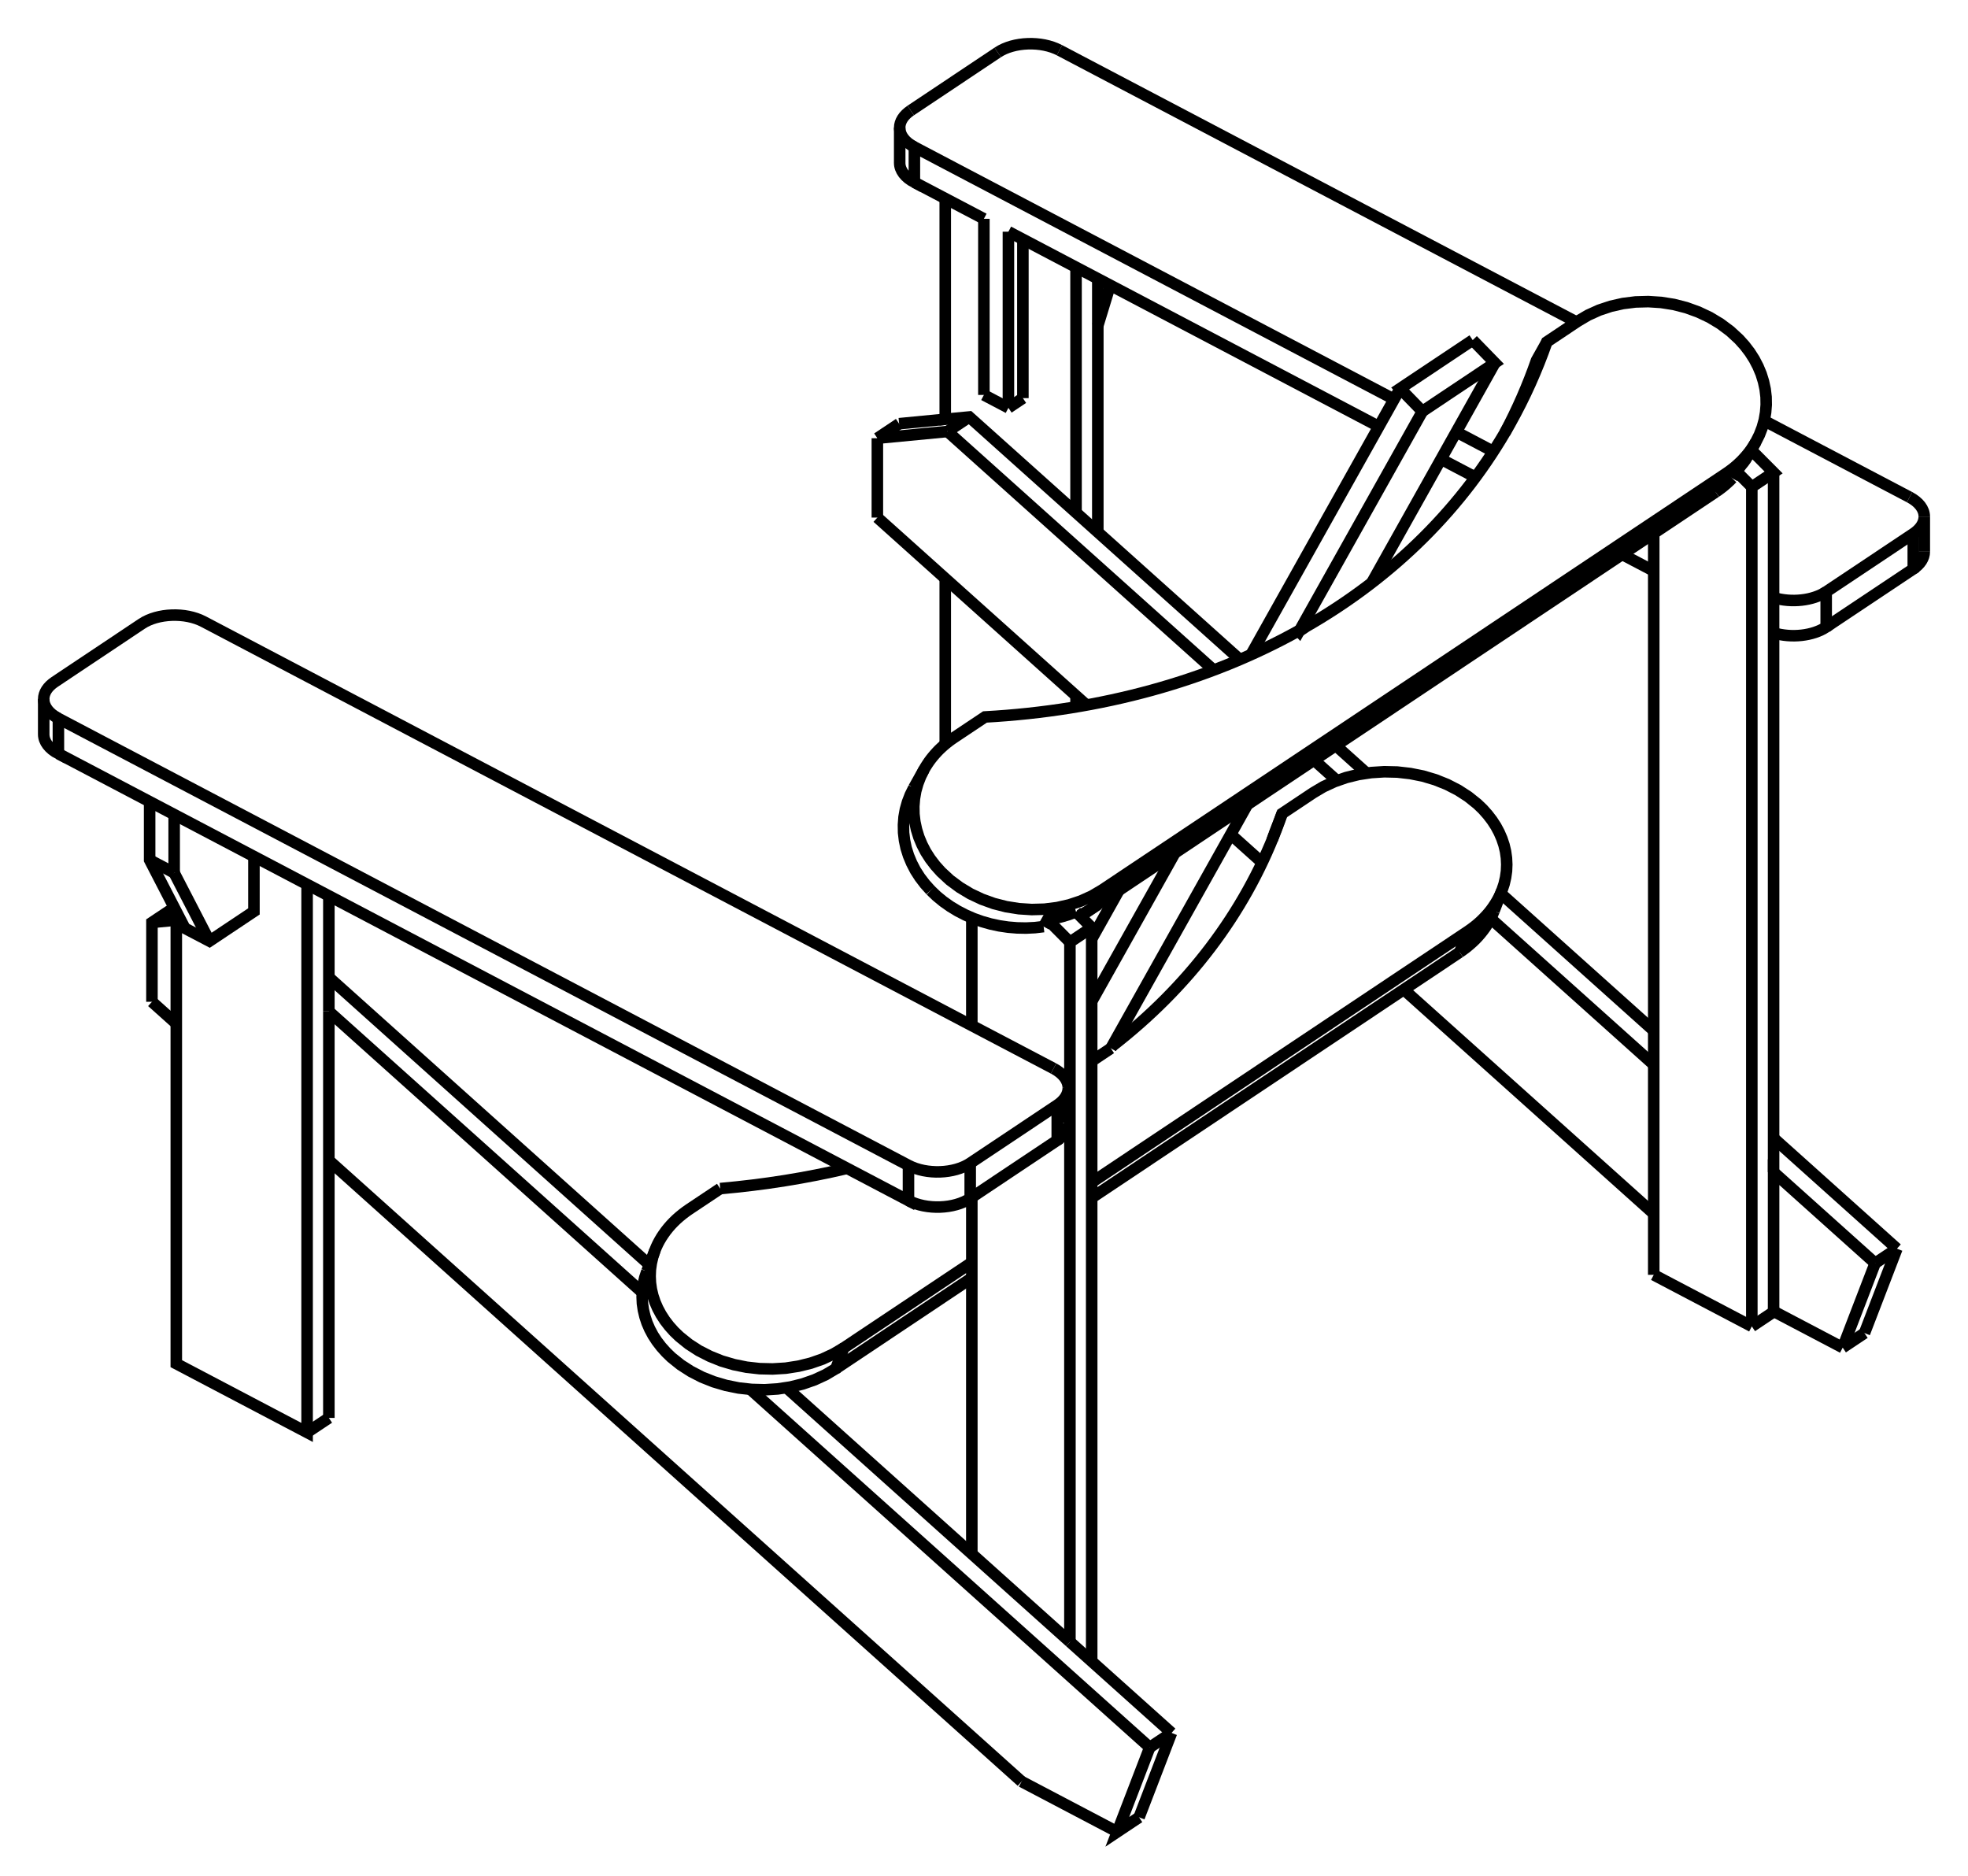
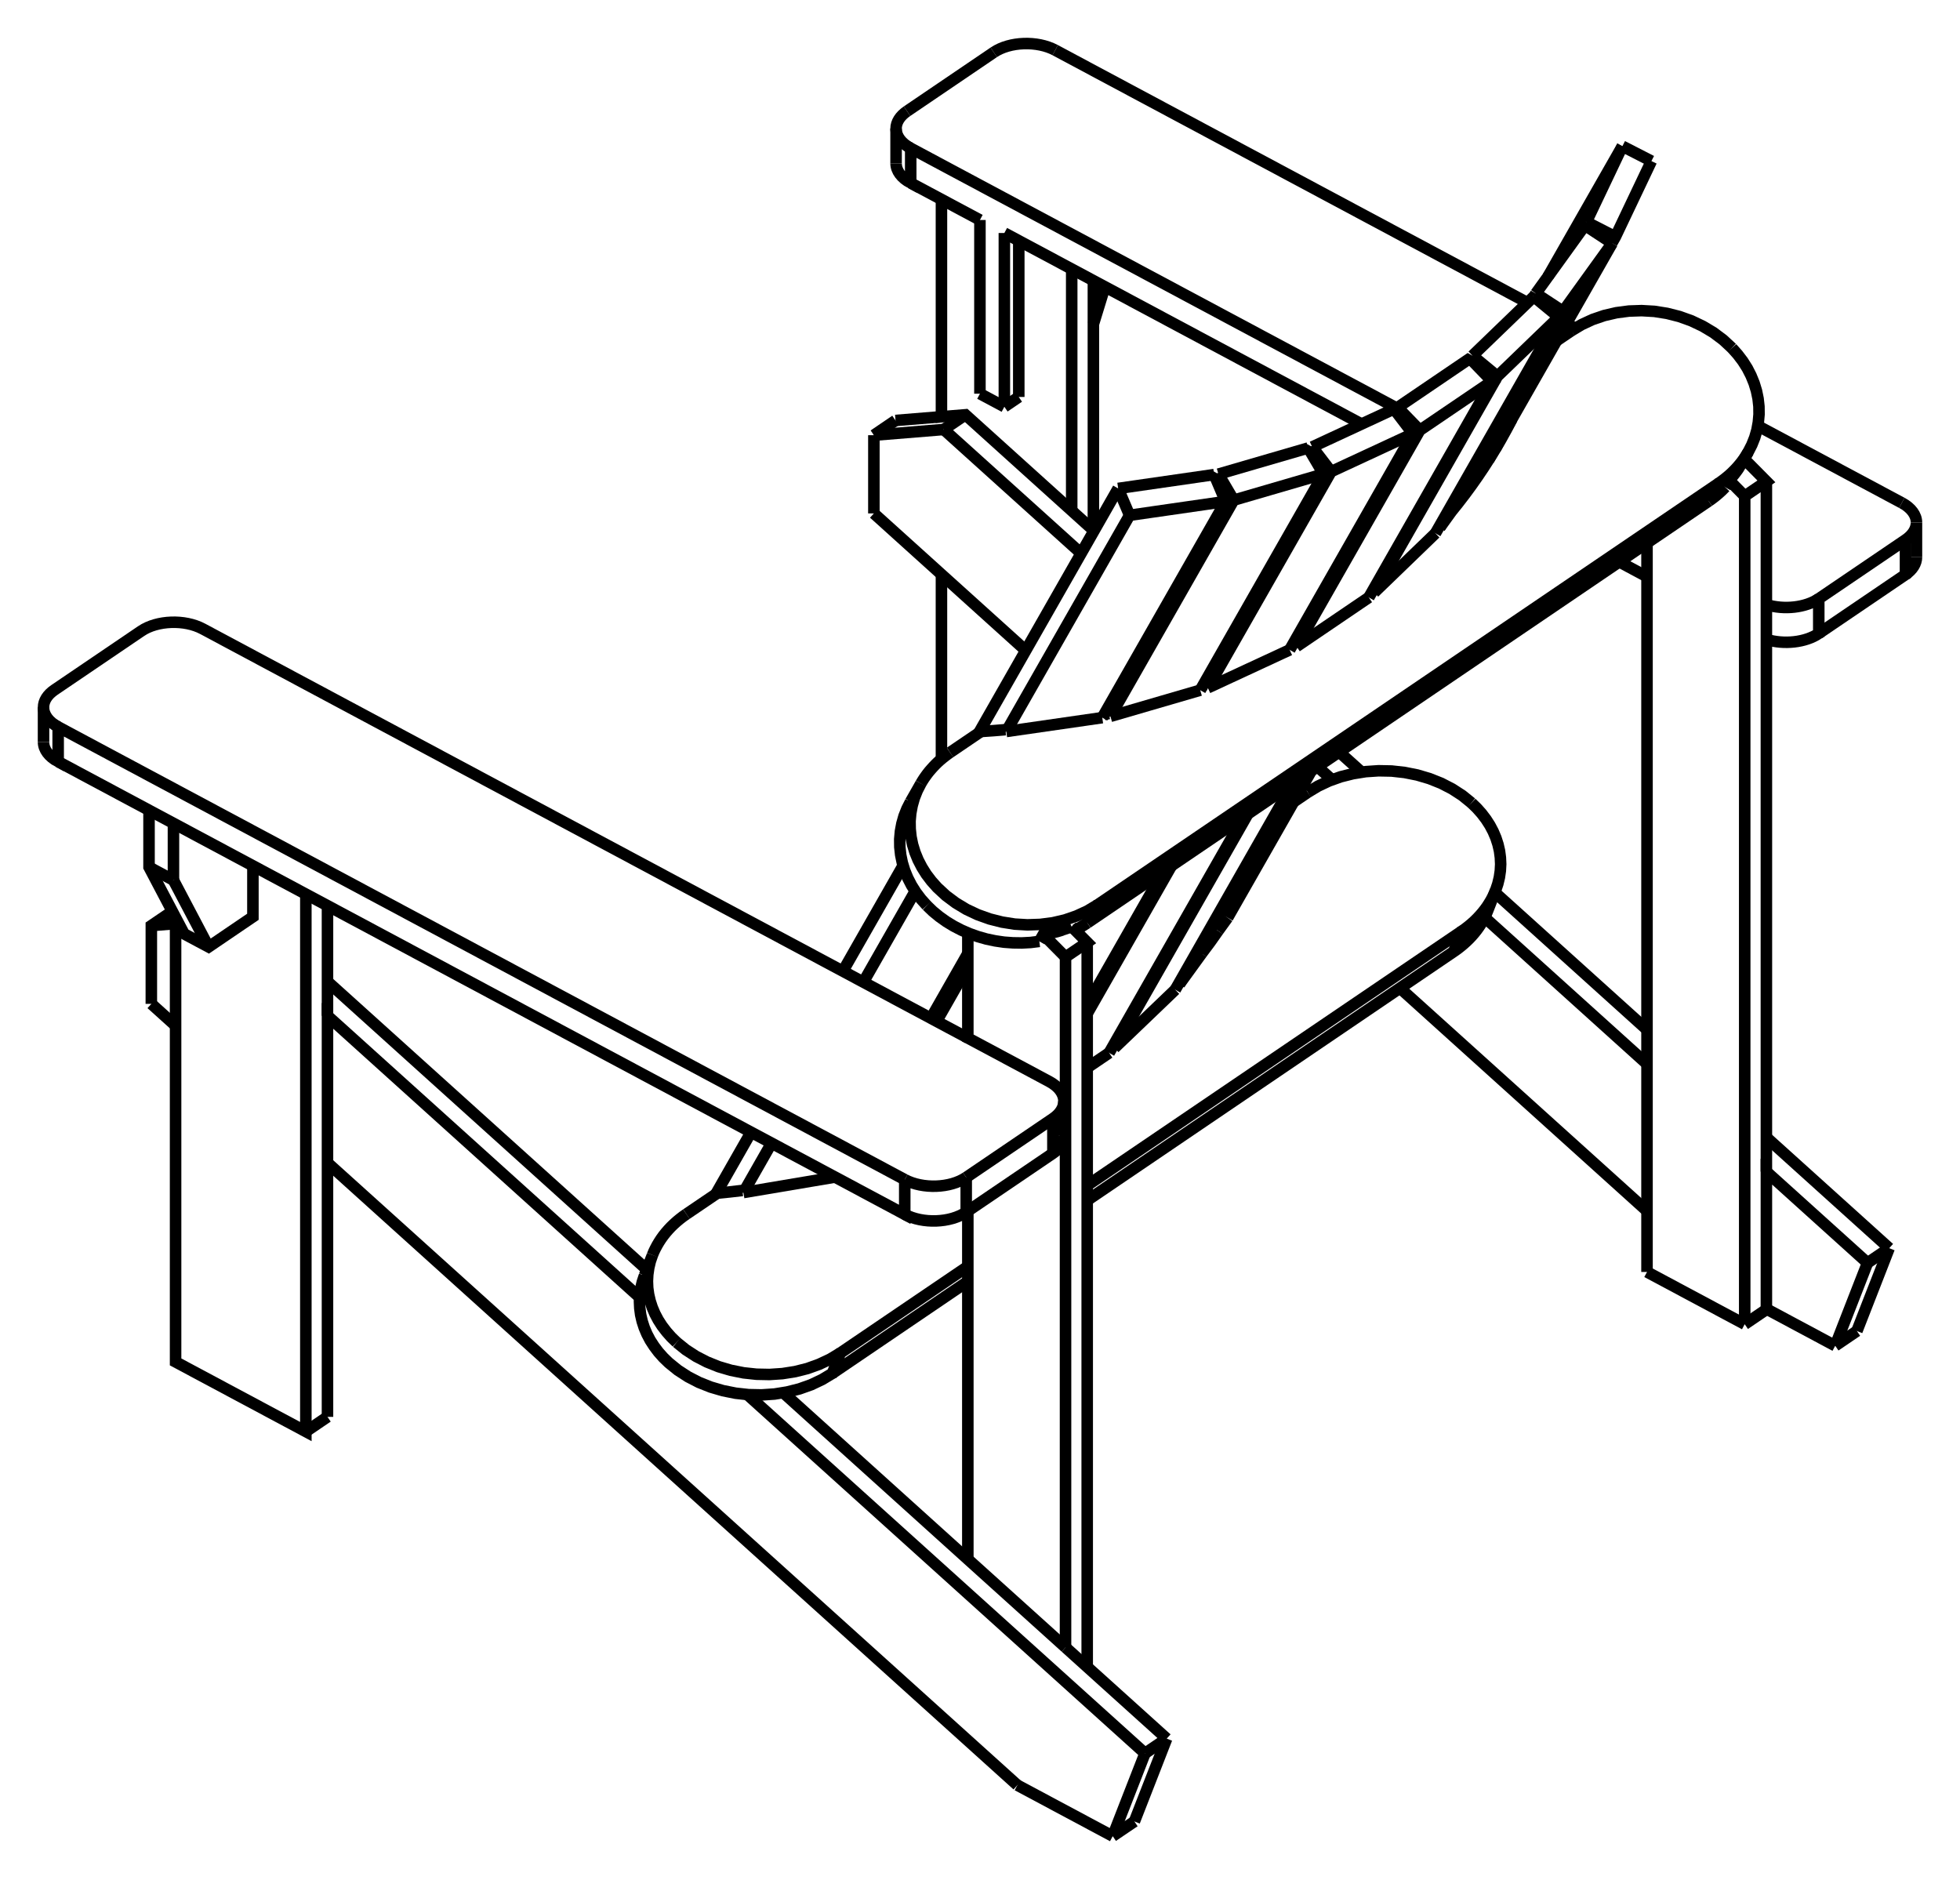
- <svg xmlns="http://www.w3.org/2000/svg" version="1.1" viewBox="-23.484 -16.868 45.019 42.903" fill="none" stroke="black" stroke-width="0.6%" vector-effect="non-scaling-stroke">
-   <path d="M 1.489 6.04 L 3.393 2.643" />
-   <path d="M 6.225 -2.44 L 6.235 -2.429 L 9.054 -7.458 L 8.545 -7.981 L 10.205 -9.088" />
-   <path d="M 1.489 4.61 L 2.113 3.497" />
-   <path d="M 5.133 -1.893 L 8.545 -7.981" />
-   <path d="M 1.564 7.354 L 1.927 7.112" />
-   <path d="M 10.713 -8.566 L 7.894 -3.536" />
-   <path d="M 5.052 1.535 L 1.927 7.112" />
-   <path d="M 9.054 -7.458 L 10.713 -8.566 L 10.205 -9.088" />
-   <path d="M 6.235 -2.429 L 6.397 -2.537 A 20 15.257 209.267 0 0 11.059 -7.175 A 20 15.257 209.267 0 0 11.902 -9.048 L 12.61 -9.521 L 12.844 -9.659 L 13.096 -9.773 L 13.363 -9.862 L 13.642 -9.925 L 13.93 -9.961 L 14.222 -9.969 L 14.515 -9.95 L 14.805 -9.904 L 15.09 -9.831 L 15.364 -9.732 L 15.625 -9.609 L 15.869 -9.462 L 16.094 -9.294 L 16.296 -9.108 L 16.427 -8.962 L 16.544 -8.809 L 16.646 -8.649 L 16.732 -8.484 L 16.803 -8.314 L 16.857 -8.14 L 16.895 -7.964 L 16.916 -7.787 L 16.919 -7.609 L 16.905 -7.433 L 16.875 -7.259 L 16.827 -7.088 L 16.763 -6.922 L 16.683 -6.762 L 16.648 -6.702 L 16.61 -6.643 L 16.571 -6.585 L 16.529 -6.528 L 16.485 -6.473 L 16.439 -6.419 L 16.391 -6.366 L 16.341 -6.314 L 16.288 -6.264 L 16.234 -6.215 L 16.178 -6.168 L 16.12 -6.123 L 16.061 -6.079 L 16 -6.037 L 1.729 3.489 L 1.495 3.627 L 1.243 3.741 L 0.976 3.83 L 0.697 3.893 L 0.409 3.929 L 0.117 3.937 L -0.176 3.918 L -0.466 3.872 L -0.751 3.799 L -1.025 3.7 L -1.286 3.577 L -1.53 3.43 L -1.755 3.263 L -1.957 3.076 L -2.088 2.93 L -2.205 2.777 L -2.307 2.618 L -2.393 2.452 L -2.464 2.282 L -2.518 2.108 L -2.556 1.932 L -2.577 1.755 L -2.58 1.577 L -2.566 1.401 L -2.536 1.227 L -2.488 1.057 L -2.424 0.891 L -2.344 0.73 L -2.309 0.67 L -2.271 0.611 L -2.232 0.553 L -2.19 0.496 L -2.146 0.441 L -2.1 0.387 L -2.052 0.334 L -2.002 0.282 L -1.949 0.232 L -1.895 0.183 L -1.839 0.136 L -1.782 0.091 L -1.722 0.047 L -1.661 0.005 L -0.952 -0.468 A 20 15.257 209.267 0 0 6.225 -2.44" />
-   <path d="M -7.009 10.32 A 20 14.684 201.017 0 0 -4.104 9.857" />
-   <path d="M 1.489 7.408 A 20 14.684 201.017 0 0 1.564 7.354" />
-   <path d="M 1.954 7.064 A 20 14.684 201.017 0 0 5.712 2.107 A 20 14.684 201.017 0 0 5.845 1.741 L 6.554 1.268 L 6.788 1.129 L 7.041 1.012 L 7.31 0.918 L 7.593 0.848 L 7.884 0.804 L 8.181 0.785 L 8.479 0.792 L 8.776 0.826 L 9.067 0.884 L 9.349 0.968 L 9.617 1.075 L 9.87 1.205 L 10.102 1.355 L 10.313 1.524 L 10.436 1.642 L 10.547 1.767 L 10.647 1.897 L 10.735 2.032 L 10.81 2.172 L 10.872 2.315 L 10.921 2.461 L 10.956 2.608 L 10.977 2.758 L 10.984 2.907 L 10.978 3.057 L 10.957 3.205 L 10.923 3.352 L 10.875 3.496 L 10.843 3.574 L 10.807 3.65 L 10.767 3.725 L 10.723 3.799 L 10.675 3.872 L 10.624 3.943 L 10.569 4.012 L 10.51 4.079 L 10.448 4.144 L 10.383 4.208 L 10.314 4.269 L 10.242 4.328 L 10.167 4.384 L 10.09 4.438 L 1.489 10.179" />
-   <path d="M 5.662 2.216 L 5.845 1.741" />
-   <path d="M 5.618 2.344 A 20 14.684 201.017 0 0 5.662 2.216" />
-   <path d="M -4.182 13.964 L -4.416 14.102 L -4.669 14.22 L -4.939 14.314 L -5.221 14.383 L -5.512 14.428 L -5.809 14.446 L -6.107 14.439 L -6.404 14.406 L -6.695 14.347 L -6.977 14.264 L -7.245 14.156 L -7.498 14.027 L -7.73 13.877 L -7.941 13.707 L -8.064 13.589 L -8.175 13.465 L -8.275 13.335 L -8.363 13.199 L -8.438 13.06 L -8.5 12.917 L -8.549 12.771 L -8.584 12.623 L -8.605 12.474 L -8.612 12.324 L -8.606 12.174 L -8.585 12.026 L -8.551 11.88 L -8.503 11.736 L -8.471 11.658 L -8.435 11.581 L -8.395 11.506 L -8.351 11.432 L -8.303 11.36 L -8.252 11.289 L -8.197 11.22 L -8.138 11.152 L -8.076 11.087 L -8.011 11.024 L -7.942 10.963 L -7.87 10.904 L -7.795 10.847 L -7.718 10.793 L -7.009 10.32" />
-   <path d="M -1.253 12.009 L -4.182 13.964 L -4.364 14.439 L -4.598 14.578 L -4.852 14.695 L -5.121 14.789 L -5.403 14.859 L -5.695 14.903 L -5.992 14.922 L -6.29 14.914 L -6.587 14.881 L -6.878 14.822 L -7.159 14.739 L -7.428 14.632 L -7.68 14.502 L -7.913 14.352 L -8.124 14.183 L -8.246 14.065 L -8.358 13.94 L -8.458 13.81 L -8.546 13.675 L -8.621 13.535 L -8.683 13.392 L -8.731 13.246 L -8.766 13.098 L -8.788 12.949 L -8.795 12.799 L -8.789 12.65 L -8.768 12.501 L -8.734 12.355 L -8.686 12.211" />
-   <path d="M 15.763 -5.614 L 1.491 3.912 L 1.473 3.924 L 1.453 3.937 L 1.434 3.949 L 1.415 3.961 L 1.395 3.973 L 1.375 3.985 L 1.356 3.996 L 1.335 4.008 L 1.315 4.019 L 1.295 4.03 L 1.275 4.041 L 1.254 4.052 L 1.233 4.062 L 1.213 4.073" />
-   <path d="M 16.14 -5.929 L 16.116 -5.904 L 16.092 -5.879 L 16.066 -5.855 L 16.041 -5.832 L 16.015 -5.808 L 15.989 -5.785 L 15.962 -5.762 L 15.935 -5.74 L 15.907 -5.718 L 15.879 -5.696 L 15.85 -5.675 L 15.822 -5.654 L 15.792 -5.634 L 15.763 -5.614" />
-   <path d="M 10.939 -6.965 A 20 15.257 209.267 0 0 11.665 -8.625 L 11.902 -9.048" />
-   <path d="M -2.194 3.499 L -2.325 3.353 L -2.442 3.2 L -2.544 3.041 L -2.63 2.875 L -2.701 2.705 L -2.756 2.531 L -2.793 2.355 L -2.814 2.178 L -2.817 2 L -2.804 1.824 L -2.773 1.65 L -2.725 1.48 L -2.661 1.314 L -2.581 1.153" />
-   <path d="M 0.39 4.327 L 0.19 4.351 L -0.014 4.361 L -0.218 4.357 L -0.422 4.34 L -0.625 4.31 L -0.825 4.267 L -1.022 4.211 L -1.213 4.143 L -1.398 4.062 L -1.576 3.97 L -1.746 3.867 L -1.906 3.754 L -2.056 3.631 L -2.194 3.499" />
-   <path d="M 9.907 4.914 L 1.489 10.532" />
-   <path d="M -1.253 12.362 L -4.364 14.439" />
-   <path d="M 10.692 3.971 L 10.66 4.049 L 10.624 4.125 L 10.584 4.201 L 10.54 4.275 L 10.493 4.347 L 10.441 4.418 L 10.386 4.487 L 10.328 4.554 L 10.266 4.62 L 10.2 4.683 L 10.131 4.744 L 10.06 4.803 L 9.985 4.859 L 9.907 4.914" />
-   <path d="M 16.14 -5.929 L 16.231 -6.09 C 16.26 -6.12 16.29 -6.15 16.317 -6.185 C 16.34 -6.22 16.37 -6.25 16.397 -6.285 C 16.42 -6.32 16.45 -6.35 16.469 -6.39 C 16.49 -6.43 16.51 -6.46 16.535 -6.498" />
-   <path d="M 16.49 -6.423 L 16.576 -6.575" />
-   <path d="M 16.59 13.472 L 16.59 -5.729 L 17.088 -6.061 L 16.577 -6.574" />
-   <path d="M 14.346 12.293 L 16.59 13.472" />
-   <path d="M 14.346 -4.668 L 14.346 12.293" />
-   <path d="M 16.59 -5.729 L 16.231 -6.09" />
-   <path d="M 17.088 9.944 L 17.088 -6.061" />
-   <path d="M 0.39 4.327 L 0.479 4.168 C 0.53 4.16 0.57 4.15 0.62 4.143 C 0.67 4.13 0.71 4.12 0.758 4.112 C 0.8 4.1 0.85 4.09 0.892 4.074 C 0.94 4.06 0.98 4.05 1.022 4.031 C 1.06 4.02 1.09 4 1.13 3.989" />
-   <path d="M -1.253 18.676 L -1.253 10.52" />
-   <path d="M 0.617 7.573 L -1.253 6.591 L -18.829 -2.649 A 1 0.592 180 0 0 -20.241 -2.599 L -22.232 -1.27 A 1 0.592 180 0 0 -22.484 -0.877 L -22.484 -0.071 A 1 0.592 180 0 0 -22.148 0.372 L -22.148 -0.434 L -2.702 9.789 A 1 0.592 180 0 0 -1.29 9.739 L 0.701 8.41 A 1 0.592 180 0 0 0.953 8.017 L 0.953 8.822" />
-   <path d="M -1.253 6.591 L -1.253 4.127" />
-   <path d="M 0.991 4.683 L 0.479 4.168" />
-   <path d="M 0.991 20.688 L 0.991 4.683 L 1.489 4.35 L 1.13 3.989" />
-   <path d="M 0.991 20.688 L -1.253 18.676 L -5.492 14.875" />
-   <path d="M 1.489 21.134 L 1.489 4.35" />
-   <path d="M 17.088 13.14 L 17.088 13.127 L 17.088 9.944 L 19.411 12.027" />
-   <path d="M 17.088 13.14 L 16.59 13.472" />
-   <path d="M -1.808 -6.998 L 4.279 -1.54" />
-   <path d="M 6.575 0.519 L 7.1 0.989" />
-   <path d="M 10.616 4.142 L 14.346 7.486" />
-   <path d="M 14.346 10.894 L 8.628 5.767" />
-   <path d="M 5.388 2.863 L 4.669 2.218" />
-   <path d="M 1.37 -0.74 L -3.414 -5.029" />
-   <path d="M -3.414 -6.844 L -3.414 -5.029" />
-   <path d="M -1.808 -6.998 L -3.414 -6.844" />
-   <path d="M 19.909 11.695 L 19.411 12.027" />
-   <path d="M -1.311 -7.33 L -1.808 -6.998" />
-   <path d="M 19.909 11.695 L 17.088 9.165" />
-   <path d="M 14.346 6.707 L 10.847 3.57" />
-   <path d="M 7.776 0.817 L 7.073 0.186" />
-   <path d="M 4.879 -1.781 L 1.131 -5.142 L -1.311 -7.33 L -1.861 -7.278 L -1.861 -12.327" />
-   <path d="M -1.29 10.544 L 0.701 9.215 L 0.701 8.41" />
-   <path d="M -2.702 10.594 A 1 0.592 180 0 0 -1.29 10.544 L -1.29 9.739" />
-   <path d="M 0.701 9.215 A 1 0.592 180 0 0 0.953 8.822" />
-   <path d="M -22.148 0.372 L -2.702 10.594 L -2.702 9.789" />
-   <path d="M 0.953 8.017 A 1 0.592 180 0 0 0.617 7.573" />
-   <path d="M -22.484 -0.877 A 1 0.592 180 0 0 -22.148 -0.434" />
-   <path d="M 3.315 22.771 L 2.817 23.103" />
-   <path d="M -15.961 6.267 L -8.792 12.695" />
-   <path d="M -6.319 14.912 L 2.817 23.103" />
-   <path d="M 3.315 22.771 L 0.991 20.688" />
-   <path d="M -8.629 12.063 L -15.961 5.488" />
-   <path d="M -19.495 3.898 L -19.51 3.9 L -20.008 4.232 L -20.008 6.047" />
-   <path d="M 18.669 13.958 L 19.411 12.027" />
-   <path d="M 18.669 13.958 L 17.088 13.127" />
-   <path d="M -2.916 -7.176 L -3.414 -6.844" />
-   <path d="M -1.861 -7.278 L -2.916 -7.176" />
-   <path d="M 19.167 13.626 L 18.669 13.958" />
-   <path d="M 19.167 13.626 L 19.909 11.695" />
-   <path d="M -0.085 -11.393 L -0.085 -7.761" />
-   <path d="M 1.131 -10.754 L 1.131 -5.142" />
-   <path d="M -15.961 6.267 L -15.961 3.624" />
-   <path d="M -19.451 3.983 L -19.451 14.325 L -16.459 15.898 L -16.459 3.362" />
-   <path d="M -17.675 2.723 L -17.675 3.98 L -18.693 4.659 L -19.254 4.365 L -20.061 2.803 L -20.061 1.469" />
-   <path d="M -19.5 3.098 L -20.061 2.803" />
-   <path d="M -19.5 3.098 L -19.5 1.764" />
-   <path d="M -18.693 4.659 L -19.5 3.098" />
-   <path d="M -15.961 15.566 L -16.459 15.898" />
-   <path d="M -15.961 15.566 L -15.961 9.675 L -15.961 6.267" />
-   <path d="M 2.573 24.702 L 3.315 22.771" />
-   <path d="M 2.573 24.702 L 2.075 25.034 L 2.817 23.103" />
-   <path d="M -0.115 23.883 L 2.075 25.034" />
-   <path d="M -0.115 23.883 L -15.961 9.675" />
-   <path d="M -20.008 4.232 L -19.451 4.179" />
-   <path d="M -19.451 6.546 L -20.008 6.047" />
-   <path d="M -1.861 0.154 L -1.861 -3.637" />
-   <path d="M 1.131 -0.954 L 1.131 -0.698" />
-   <path d="M 1.231 4.091 L 1.629 3.825" />
-   <path d="M 1.629 -10.493 L 1.629 -4.695" />
-   <path d="M 1.629 3.82 L 1.629 3.825" />
-   <path d="M -0.416 -7.539 L -0.085 -7.761" />
-   <path d="M -0.416 -11.568 L -0.416 -7.539" />
-   <path d="M -0.977 -7.834 L -0.416 -7.539" />
-   <path d="M -0.977 -11.863 L -0.977 -7.834" />
-   <path d="M 17.088 -2.391 A 1 0.592 180 0 0 18.291 -2.525 L 18.291 -3.331 L 20.283 -4.66 A 1 0.592 180 0 0 20.535 -5.053 L 20.535 -4.247" />
-   <path d="M -0.416 -11.568 L 8.058 -7.112" />
-   <path d="M 9.48 -6.365 L 10.269 -5.951" />
-   <path d="M 13.624 -4.186 L 14.346 -3.807" />
-   <path d="M -2.567 -12.698 L -0.977 -11.863" />
-   <path d="M -2.903 -13.141 A 1 0.592 180 0 0 -2.567 -12.698 L -2.567 -13.504 L 8.407 -7.735" />
-   <path d="M 20.283 -3.854 A 1 0.592 180 0 0 20.535 -4.247" />
-   <path d="M 18.291 -2.525 L 20.283 -3.854 L 20.283 -4.66" />
-   <path d="M 9.828 -6.988 L 10.677 -6.541" />
-   <path d="M 14.3 -4.637 L 14.346 -4.613" />
-   <path d="M 17.088 -3.197 A 1 0.592 180 0 0 18.291 -3.331" />
-   <path d="M 1.629 -9.417 L 1.912 -10.344" />
-   <path d="M -2.651 -14.34 A 1 0.592 180 0 0 -2.903 -13.947 L -2.903 -13.141" />
-   <path d="M -2.903 -13.947 A 1 0.592 180 0 0 -2.567 -13.504" />
-   <path d="M -0.66 -15.669 L -2.651 -14.34" />
-   <path d="M 0.752 -15.719 A 1 0.592 180 0 0 -0.66 -15.669" />
-   <path d="M 20.198 -5.496 L 16.871 -7.245" />
-   <path d="M 12.581 -9.501 L 0.752 -15.719" />
-   <path d="M 20.535 -5.053 A 1 0.592 180 0 0 20.198 -5.496" />
-   <path d="M 10.09 4.438 L 9.907 4.914" />
-   <path d="M 16 -6.037 L 15.763 -5.614" />
-   <path d="M 1.729 3.489 L 1.491 3.912" />
-   <path d="M 10.875 3.496 L 10.692 3.971" />
-   <path d="M -8.503 11.736 L -8.686 12.211" />
-   <path d="M 16.683 -6.762 L 16.535 -6.498" />
-   <path d="M -2.344 0.73 L -2.581 1.153" />
+ <svg xmlns="http://www.w3.org/2000/svg" version="1.1" viewBox="-23.484 -16.711 45.019 43.176" fill="none" stroke="black" stroke-width="0.6%" vector-effect="non-scaling-stroke">
+   <path d="M -1.291 11.131 L 0.7 9.78 A 1 0.602 180 0 0 0.952 9.38" />
+   <path d="M -1.291 10.333 L 0.7 8.982 A 1 0.602 180 0 0 0.952 8.582 A 1 0.602 180 0 0 0.616 8.131 L -1.254 7.131 L -1.254 4.718" />
+   <path d="M -2.703 11.182 A 1 0.602 180 0 0 -1.291 11.131 L -1.291 10.333" />
+   <path d="M -2.703 10.384 A 1 0.602 180 0 0 -1.291 10.333" />
+   <path d="M -22.148 0.784 L -2.703 11.182 L -2.703 10.384" />
+   <path d="M -22.484 0.333 A 1 0.602 180 0 0 -22.148 0.784 L -22.148 -0.014 L -2.703 10.384" />
+   <path d="M -1.254 7.131 L -18.829 -2.267 A 1 0.602 180 0 0 -20.241 -2.216 L -22.232 -0.865 A 1 0.602 180 0 0 -22.484 -0.465 A 1 0.602 180 0 0 -22.148 -0.014" />
+   <path d="M -1.254 19.104 L -1.254 11.106" />
+   <path d="M 0.389 4.912 L 0.478 4.756 C 0.53 4.75 0.57 4.74 0.619 4.73 C 0.67 4.72 0.71 4.71 0.757 4.697 C 0.8 4.69 0.85 4.67 0.891 4.659 C 0.93 4.64 0.98 4.63 1.021 4.614 C 1.06 4.6 1.09 4.59 1.129 4.572" />
+   <path d="M 0.99 5.272 L 0.478 4.756" />
+   <path d="M 0.99 21.128 L 0.99 5.272 L 1.488 4.934 L 1.129 4.572" />
+   <path d="M 0.99 21.128 L -1.254 19.104 L -5.492 15.279" />
+   <path d="M -15.962 6.621 L -15.962 4.092" />
+   <path d="M -19.451 4.365 L -19.451 14.571 L -16.459 16.171 L -16.459 3.826" />
+   <path d="M -17.675 3.176 L -17.675 4.347 L -18.693 5.039 L -19.254 4.739 L -20.061 3.206 L -20.061 1.9" />
+   <path d="M -19.5 3.506 L -20.061 3.206" />
+   <path d="M -19.5 3.506 L -19.5 2.2" />
+   <path d="M -18.693 5.039 L -19.5 3.506" />
+   <path d="M -15.962 15.833 L -16.459 16.171" />
+   <path d="M -15.962 15.833 L -15.962 9.998 L -15.962 6.621 L -8.793 13.089" />
+   <path d="M -2.195 4.089 L -2.327 3.942 L -2.445 3.786 L -2.547 3.624 L -2.634 3.455 L -2.705 3.282 L -2.759 3.105 L -2.796 2.926 L -2.816 2.745 L -2.818 2.565 L -2.802 2.385 L -2.769 2.208 L -2.72 2.035 L -2.653 1.866 L -2.57 1.703" />
+   <path d="M 0.389 4.912 L 0.189 4.937 L -0.015 4.948 L -0.219 4.945 L -0.423 4.93 L -0.626 4.9 L -0.826 4.858 L -1.023 4.802 L -1.214 4.734 L -1.399 4.654 L -1.577 4.562 L -1.747 4.459 L -1.907 4.345 L -2.057 4.222 L -2.195 4.089" />
+   <path d="M 1.491 4.487 L 1.471 4.5 L 1.452 4.513 L 1.432 4.525 L 1.413 4.538 L 1.393 4.55 L 1.373 4.562 L 1.353 4.574 L 1.333 4.586 L 1.312 4.597 L 1.292 4.609 L 1.271 4.62 L 1.25 4.631 L 1.23 4.642 L 1.208 4.652" />
+   <path d="M 15.763 -5.201 L 1.491 4.487" />
+   <path d="M 16.14 -5.521 L 16.116 -5.495 L 16.092 -5.471 L 16.067 -5.446 L 16.041 -5.422 L 16.015 -5.398 L 15.989 -5.375 L 15.962 -5.352 L 15.935 -5.329 L 15.907 -5.307 L 15.879 -5.285 L 15.85 -5.263 L 15.822 -5.242 L 15.792 -5.221 L 15.763 -5.201" />
+   <path d="M 10.866 -6.404 A 20 15.399 209.691 0 0 11.006 -6.67" />
+   <path d="M 1.728 4.071 L 1.494 4.212 L 1.242 4.328 L 0.975 4.42 L 0.696 4.485 L 0.408 4.522 L 0.116 4.532 L -0.177 4.515 L -0.467 4.469 L -0.752 4.397 L -1.026 4.299 L -1.287 4.176 L -1.531 4.029 L -1.756 3.861 L -1.958 3.674 L -2.09 3.526 L -2.208 3.371 L -2.31 3.208 L -2.397 3.04 L -2.468 2.866 L -2.522 2.69 L -2.559 2.51 L -2.578 2.33 L -2.581 2.149 L -2.565 1.97 L -2.532 1.792 L -2.483 1.619 L -2.416 1.45 L -2.333 1.287 L -2.57 1.703" />
+   <path d="M 1.488 21.577 L 1.488 4.934" />
+   <path d="M 3.314 23.224 L 2.816 23.562" />
+   <path d="M -6.319 15.321 L 2.816 23.562" />
+   <path d="M 3.314 23.224 L 0.99 21.128" />
+   <path d="M -8.628 12.45 L -15.962 5.834" />
+   <path d="M -20.008 4.549 L -19.451 4.504" />
+   <path d="M -19.526 4.222 L -20.008 4.549 L -20.008 6.347" />
+   <path d="M -19.451 6.849 L -20.008 6.347" />
+   <path d="M 2.074 25.464 L 2.816 23.562" />
+   <path d="M -0.116 24.293 L 2.074 25.464" />
+   <path d="M -0.116 24.293 L -15.962 9.998" />
+   <path d="M 13.546 -11.124 L 12.418 -9.559 L 9.586 -4.592" />
+   <path d="M 4.713 4.368 L 6.637 0.994" />
+   <path d="M 10.709 -6.149 L 13.546 -11.124" />
+   <path d="M 4.713 4.368 L 4.495 4.669" />
+   <path d="M 4.118 5.188 L 3.607 5.893" />
+   <path d="M 6.252 1.255 L 3.607 5.893" />
+   <path d="M 9.85 -4.958 L 9.586 -4.592" />
+   <path d="M 11.792 -9.97 L 11.75 -9.896" />
+   <path d="M 3.589 5.883 L 3.607 5.893" />
+   <path d="M 9.568 -4.604 L 9.586 -4.592" />
+   <path d="M 11.792 -9.97 L 12.418 -9.559" />
+   <path d="M 11.745 -9.899 L 12.318 -9.427 L 10.91 -8.068 L 8.079 -3.102" />
+   <path d="M 9.486 -4.461 L 12.318 -9.427" />
+   <path d="M 3.51 6.022 L 6.212 1.282" />
+   <path d="M 3.51 6.022 L 2.114 7.36" />
+   <path d="M 5.18 1.983 L 2.114 7.36" />
+   <path d="M 10.338 -8.541 L 10.294 -8.463" />
+   <path d="M 2.072 7.331 L 2.114 7.36" />
+   <path d="M 8.039 -3.134 L 8.079 -3.102" />
+   <path d="M 10.338 -8.541 L 10.91 -8.068" />
+   <path d="M 10.279 -8.479 L 10.787 -7.954 L 9.128 -6.828 L 6.296 -1.861" />
+   <path d="M 7.956 -2.988 L 10.787 -7.954" />
+   <path d="M 1.991 7.473 L 5.085 2.047" />
+   <path d="M 1.991 7.473 L 1.488 7.814" />
+   <path d="M 3.425 3.174 L 1.488 6.571" />
+   <path d="M 8.619 -7.352 L 8.572 -7.269" />
+   <path d="M 6.224 -1.935 L 6.296 -1.861" />
+   <path d="M 8.619 -7.352 L 9.128 -6.828" />
+   <path d="M 6.224 -1.935 A 20 15.399 209.691 0 0 6.224 -1.935" />
+   <path d="M 8.535 -7.317 L 8.969 -6.75 L 7.09 -5.878 L 4.258 -0.912" />
+   <path d="M 6.138 -1.784 L 8.969 -6.75" />
+   <path d="M 1.488 6.371 L 3.238 3.301" />
+   <path d="M 6.656 -6.445 L 6.604 -6.354" />
+   <path d="M 4.201 -0.987 L 4.258 -0.912" />
+   <path d="M 6.656 -6.445 L 7.09 -5.878" />
+   <path d="M 4.146 -0.967 A 20 15.399 209.691 0 0 4.201 -0.987" />
+   <path d="M 6.564 -6.421 L 6.915 -5.824 L 4.853 -5.223 L 2.021 -0.257" />
+   <path d="M 4.084 -0.858 L 6.915 -5.824" />
+   <path d="M -1.254 5.487 L -1.972 6.747" />
+   <path d="M 4.502 -5.821 L 4.443 -5.718" />
+   <path d="M 1.983 -0.322 L 2.021 -0.257" />
+   <path d="M 4.502 -5.821 L 4.853 -5.223" />
+   <path d="M 1.875 -0.298 A 20 15.399 209.691 0 0 1.983 -0.322" />
+   <path d="M 4.404 -5.81 L 4.666 -5.193 L 2.461 -4.875 L -0.371 0.091" />
+   <path d="M 1.834 -0.227 L 4.666 -5.193" />
+   <path d="M -2.102 6.677 L -1.254 5.189" />
+   <path d="M -4.304 10.326 L -6.409 10.681" />
+   <path d="M -2.463 3.76 L -3.654 5.848" />
+   <path d="M -5.762 9.546 L -6.409 10.681" />
+   <path d="M 2.199 -5.492 L -1.005 0.127" />
+   <path d="M -2.741 3.171 L -4.124 5.596" />
+   <path d="M -6.233 9.295 L -7.044 10.718" />
+   <path d="M -6.432 10.633 L -6.409 10.681" />
+   <path d="M -0.389 0.049 L -0.371 0.091" />
+   <path d="M 2.199 -5.492 L 2.461 -4.875" />
+   <path d="M -0.953 0.091 A 20 15.399 209.691 0 0 -0.389 0.049" />
+   <path d="M -1.662 0.572 L -0.953 0.091" />
+   <path d="M -2.333 1.287 L -2.298 1.228 L -2.261 1.17 L -2.221 1.113 L -2.18 1.057 L -2.137 1.003 L -2.091 0.95 L -2.044 0.898 L -1.995 0.847 L -1.944 0.797 L -1.891 0.749 L -1.836 0.703 L -1.779 0.658 L -1.721 0.614 L -1.662 0.572" />
+   <path d="M 16 -5.616 L 1.728 4.071 L 1.491 4.487" />
+   <path d="M 16.297 -8.717 L 16.428 -8.57 L 16.546 -8.415 L 16.649 -8.252 L 16.735 -8.084 L 16.806 -7.91 L 16.86 -7.733 L 16.897 -7.554 L 16.917 -7.374 L 16.919 -7.193 L 16.903 -7.013 L 16.871 -6.836 L 16.821 -6.663 L 16.754 -6.494 L 16.671 -6.331 L 16.523 -6.072 C 16.54 -6.1 16.56 -6.14 16.576 -6.171" />
+   <path d="M 16.671 -6.331 L 16.636 -6.272 L 16.599 -6.214 L 16.56 -6.157 L 16.518 -6.101 L 16.475 -6.047 L 16.429 -5.993 L 16.382 -5.941 L 16.333 -5.891 L 16.282 -5.841 L 16.229 -5.793 L 16.174 -5.747 L 16.118 -5.702 L 16.059 -5.658 L 16 -5.616 L 15.763 -5.201" />
+   <path d="M 16.14 -5.521 L 16.231 -5.679 C 16.26 -5.71 16.29 -5.74 16.313 -5.771 C 16.34 -5.8 16.36 -5.83 16.389 -5.867 C 16.41 -5.9 16.44 -5.93 16.459 -5.968 C 16.48 -6 16.5 -6.04 16.523 -6.072" />
+   <path d="M 16.59 13.705 L 16.59 -5.316 L 17.088 -5.654 L 16.578 -6.169" />
+   <path d="M 14.346 12.505 L 16.59 13.705" />
+   <path d="M 14.346 -4.239 L 14.346 12.505" />
+   <path d="M 16.59 -5.316 L 16.231 -5.679" />
+   <path d="M 17.088 10.201 L 17.088 -5.654" />
+   <path d="M 12.611 -9.115 L 12.844 -9.255 L 13.096 -9.372 L 13.363 -9.463 L 13.642 -9.528 L 13.93 -9.566 L 14.222 -9.576 L 14.515 -9.559 L 14.806 -9.513 L 15.09 -9.441 L 15.364 -9.343 L 15.625 -9.219 L 15.87 -9.073 L 16.094 -8.905 L 16.297 -8.717" />
+   <path d="M 12.268 -8.883 L 12.611 -9.115" />
+   <path d="M 9.85 -4.958 A 20 15.399 209.691 0 0 10.987 -6.611 A 20 15.399 209.691 0 0 11.243 -7.085" />
+   <path d="M 9.486 -4.461 L 8.079 -3.102" />
+   <path d="M 7.956 -2.988 L 6.296 -1.861" />
+   <path d="M 6.138 -1.784 L 4.258 -0.912" />
+   <path d="M 4.084 -0.858 L 2.021 -0.257" />
+   <path d="M 1.834 -0.227 L -0.371 0.091" />
+   <path d="M 2.572 25.127 L 3.314 23.224" />
+   <path d="M 2.572 25.127 L 2.074 25.464" />
+   <path d="M 12.92 -11.535 L 13.546 -11.124" />
+   <path d="M 12.92 -11.535 L 11.792 -9.97" />
+   <path d="M 4.118 5.188 A 20 14.843 201.302 0 0 4.495 4.669" />
+   <path d="M -7.009 10.695 A 20 14.843 201.302 0 0 -6.432 10.633" />
+   <path d="M -7.718 11.176 L -7.009 10.695" />
+   <path d="M -7.942 14.122 L -8.065 14.003 L -8.177 13.876 L -8.278 13.744 L -8.366 13.607 L -8.441 13.465 L -8.503 13.319 L -8.551 13.171 L -8.586 13.02 L -8.607 12.868 L -8.613 12.716 L -8.605 12.564 L -8.583 12.412 L -8.548 12.263 L -8.498 12.117 L -8.681 12.585" />
+   <path d="M -8.498 12.117 L -8.466 12.039 L -8.429 11.963 L -8.389 11.888 L -8.345 11.814 L -8.298 11.742 L -8.247 11.671 L -8.192 11.602 L -8.134 11.535 L -8.073 11.47 L -8.008 11.407 L -7.94 11.346 L -7.869 11.287 L -7.795 11.23 L -7.718 11.176" />
+   <path d="M -4.182 14.366 L -4.416 14.507 L -4.67 14.626 L -4.939 14.723 L -5.221 14.794 L -5.513 14.84 L -5.81 14.86 L -6.108 14.854 L -6.405 14.822 L -6.696 14.764 L -6.977 14.681 L -7.246 14.573 L -7.498 14.443 L -7.731 14.292 L -7.942 14.122" />
+   <path d="M 10.09 4.678 L 1.488 10.517" />
+   <path d="M -1.254 12.378 L -4.182 14.366 L -4.365 14.834 L -4.599 14.975 L -4.852 15.095 L -5.122 15.191 L -5.404 15.262 L -5.695 15.309 L -5.992 15.329 L -6.291 15.323 L -6.587 15.29 L -6.878 15.232 L -7.16 15.149 L -7.429 15.042 L -7.681 14.912 L -7.914 14.761 L -8.124 14.591 L -8.248 14.471 L -8.36 14.345 L -8.46 14.212 L -8.549 14.075 L -8.624 13.933 L -8.686 13.787 L -8.734 13.639 L -8.769 13.488 L -8.789 13.336 L -8.796 13.184 L -8.788 13.032 L -8.766 12.881 L -8.73 12.732 L -8.681 12.585" />
+   <path d="M 10.313 1.731 L 10.437 1.851 L 10.549 1.977 L 10.65 2.11 L 10.738 2.247 L 10.813 2.389 L 10.875 2.535 L 10.923 2.683 L 10.958 2.834 L 10.978 2.986 L 10.985 3.138 L 10.977 3.29 L 10.955 3.441 L 10.919 3.59 L 10.87 3.737 L 10.687 4.205 L 10.655 4.283 L 10.619 4.359 L 10.579 4.434 L 10.535 4.508 L 10.487 4.58 L 10.436 4.651 L 10.381 4.72 L 10.323 4.787 L 10.262 4.852 L 10.197 4.915 L 10.129 4.976 L 10.058 5.035 L 9.984 5.092 L 9.907 5.146 L 1.488 10.861" />
+   <path d="M 10.87 3.737 L 10.837 3.814 L 10.801 3.891 L 10.761 3.966 L 10.717 4.039 L 10.67 4.112 L 10.619 4.182 L 10.564 4.251 L 10.506 4.318 L 10.444 4.384 L 10.38 4.447 L 10.312 4.508 L 10.241 4.567 L 10.167 4.624 L 10.09 4.678 L 9.907 5.146" />
+   <path d="M 6.554 1.488 L 6.788 1.347 L 7.042 1.227 L 7.311 1.131 L 7.593 1.06 L 7.885 1.013 L 8.181 0.993 L 8.48 0.999 L 8.777 1.032 L 9.068 1.09 L 9.349 1.173 L 9.618 1.28 L 9.87 1.41 L 10.103 1.561 L 10.313 1.731" />
+   <path d="M 6.229 1.709 L 6.554 1.488" />
+   <path d="M 11.745 -9.899 L 10.338 -8.541" />
+   <path d="M -1.254 12.722 L -4.365 14.834" />
+   <path d="M 10.279 -8.479 L 8.619 -7.352" />
+   <path d="M 8.535 -7.317 L 6.656 -6.445" />
+   <path d="M 6.564 -6.421 L 4.502 -5.821" />
+   <path d="M 4.404 -5.81 L 2.199 -5.492" />
+   <path d="M 17.088 13.367 L 17.088 13.354 L 17.088 10.201 L 19.411 12.297" />
+   <path d="M 17.088 13.367 L 16.59 13.705" />
+   <path d="M -1.807 -6.846 L 1.348 -4" />
+   <path d="M 6.777 0.899 L 7.111 1.2" />
+   <path d="M 10.617 4.363 L 14.346 7.728" />
+   <path d="M 14.346 11.104 L 8.672 5.985" />
+   <path d="M 0.076 -1.77 L -3.412 -4.918" />
+   <path d="M -3.412 -6.715 L -3.412 -4.918" />
+   <path d="M -1.807 -6.846 L -3.412 -6.715" />
+   <path d="M 19.909 11.959 L 19.411 12.297" />
+   <path d="M -1.309 -7.184 L -1.807 -6.846" />
+   <path d="M 19.909 11.959 L 17.088 9.414" />
+   <path d="M 14.346 6.941 L 10.85 3.787" />
+   <path d="M 7.79 1.025 L 7.275 0.561" />
+   <path d="M 1.644 -4.519 L 1.132 -4.981 L -1.309 -7.184 L -1.86 -7.139 L -1.86 -12.131" />
+   <path d="M 14.447 -13.011 L 13.62 -11.271 L 13.539 -11.128" />
+   <path d="M 12.953 -11.613 L 12.866 -11.46" />
+   <path d="M 12.953 -11.613 L 13.62 -11.271" />
+   <path d="M 18.669 14.2 L 19.411 12.297" />
+   <path d="M 18.669 14.2 L 17.088 13.354" />
+   <path d="M -2.915 -7.053 L -3.412 -6.715" />
+   <path d="M -1.86 -7.139 L -2.915 -7.053" />
+   <path d="M 19.167 13.862 L 18.669 14.2" />
+   <path d="M 19.167 13.862 L 19.909 11.959" />
+   <path d="M -0.084 -11.181 L -0.084 -7.593" />
+   <path d="M 1.132 -10.531 L 1.132 -4.981" />
+   <path d="M 13.78 -13.353 L 14.447 -13.011" />
+   <path d="M 13.78 -13.353 L 12.953 -11.613" />
+   <path d="M 12.073 -10.361 L 13.78 -13.353" />
+   <path d="M -1.86 0.723 L -1.86 -3.517" />
+   <path d="M 1.63 -10.265 L 1.63 -4.532" />
+   <path d="M -0.415 -7.368 L -0.084 -7.593" />
+   <path d="M -0.415 -11.359 L -0.415 -7.368" />
+   <path d="M -0.976 -7.668 L -0.415 -7.368" />
+   <path d="M -0.976 -11.658 L -0.976 -7.668" />
+   <path d="M 17.088 -2.024 A 1 0.602 180 0 0 18.291 -2.161 L 18.291 -2.959 L 20.283 -4.311 A 1 0.602 180 0 0 20.535 -4.711 L 20.535 -3.912" />
+   <path d="M -0.415 -11.359 L 7.79 -6.971" />
+   <path d="M 13.708 -3.806 L 14.346 -3.465" />
+   <path d="M -2.566 -12.508 L -0.976 -11.658" />
+   <path d="M -2.902 -12.959 A 1 0.602 180 0 0 -2.566 -12.508 L -2.566 -13.306 L 8.608 -7.332" />
+   <path d="M 20.283 -3.513 A 1 0.602 180 0 0 20.535 -3.912" />
+   <path d="M 18.291 -2.161 L 20.283 -3.513 L 20.283 -4.311" />
+   <path d="M 10.735 -6.194 L 10.737 -6.193" />
+   <path d="M 17.088 -2.823 A 1 0.602 180 0 0 18.291 -2.959" />
+   <path d="M 1.63 -9.264 L 1.894 -10.124" />
+   <path d="M -2.65 -14.157 A 1 0.602 180 0 0 -2.902 -13.757 L -2.902 -12.959" />
+   <path d="M -2.902 -13.757 A 1 0.602 180 0 0 -2.566 -13.306" />
+   <path d="M -0.658 -15.509 L -2.65 -14.157" />
+   <path d="M 0.753 -15.559 A 1 0.602 180 0 0 -0.658 -15.509" />
+   <path d="M 20.199 -5.161 L 16.89 -6.93" />
+   <path d="M 12.698 -9.172 L 12.495 -9.281" />
+   <path d="M 11.6 -9.759 L 0.753 -15.559" />
+   <path d="M 20.535 -4.711 A 1 0.602 180 0 0 20.199 -5.161" />
+   <path d="M 0.7 9.78 L 0.7 8.982" />
+   <path d="M 0.952 8.582 L 0.952 9.38" />
+   <path d="M -22.484 -0.465 L -22.484 0.333" />
</svg>
